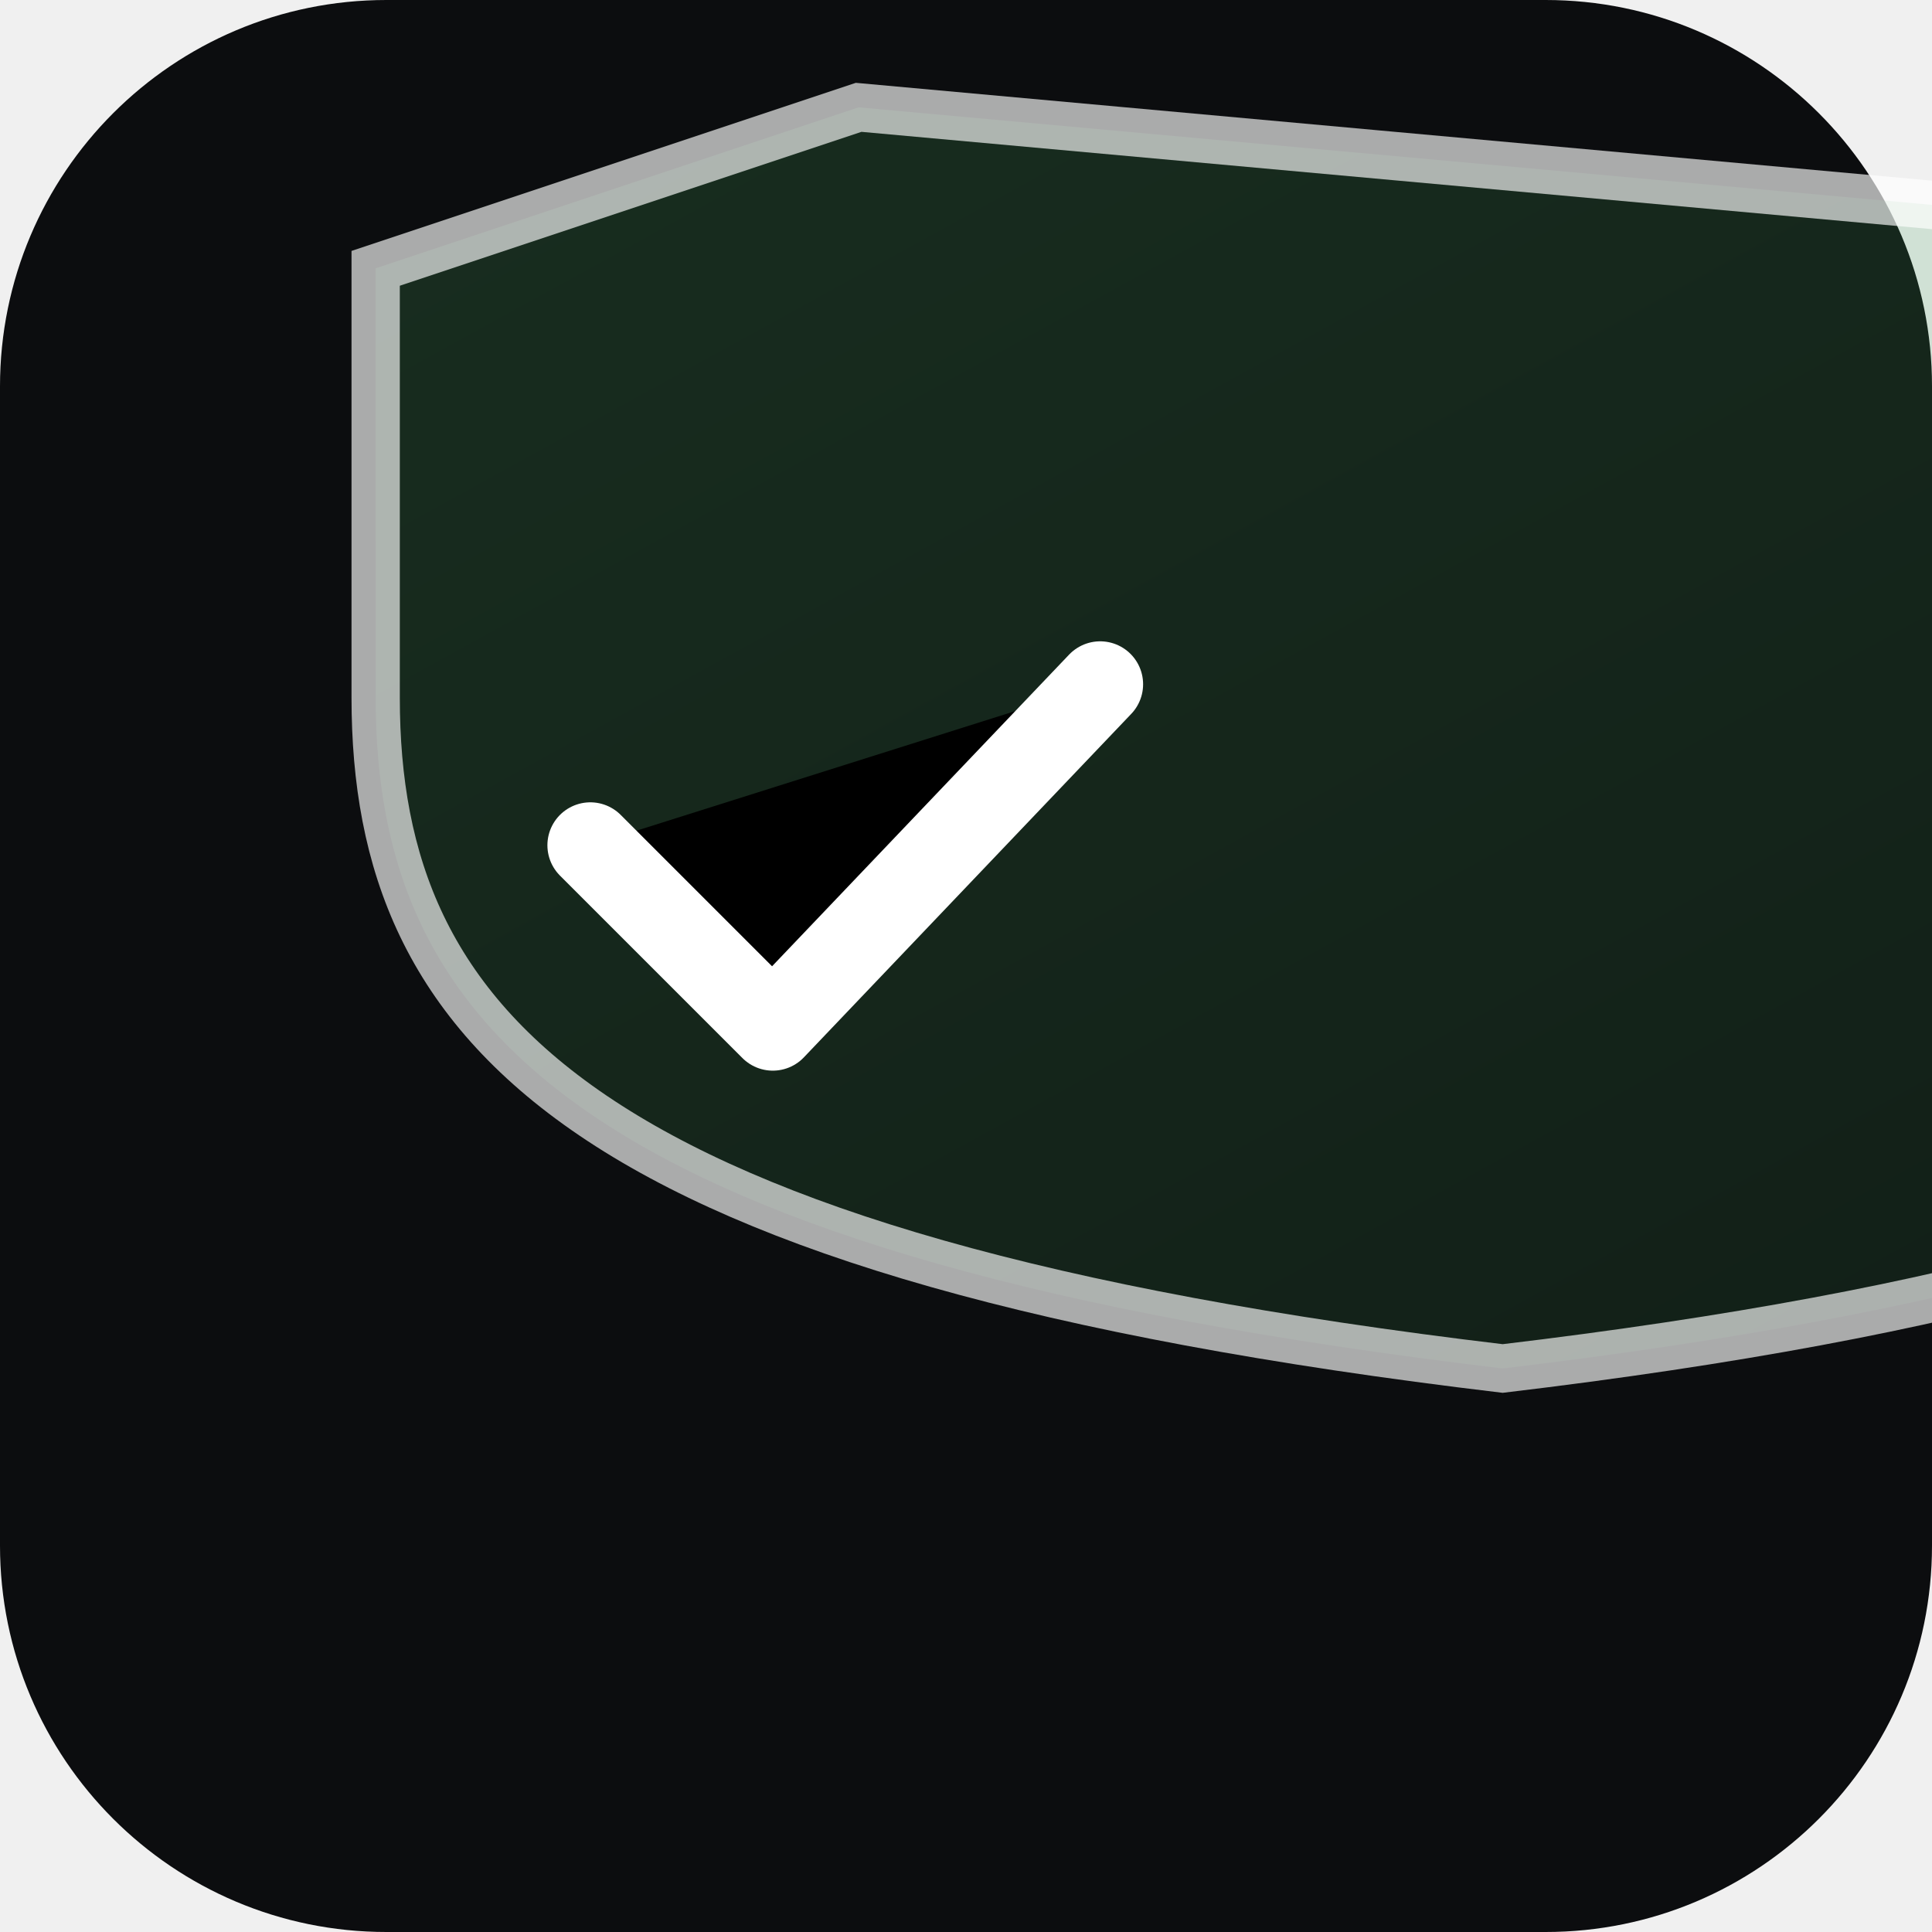
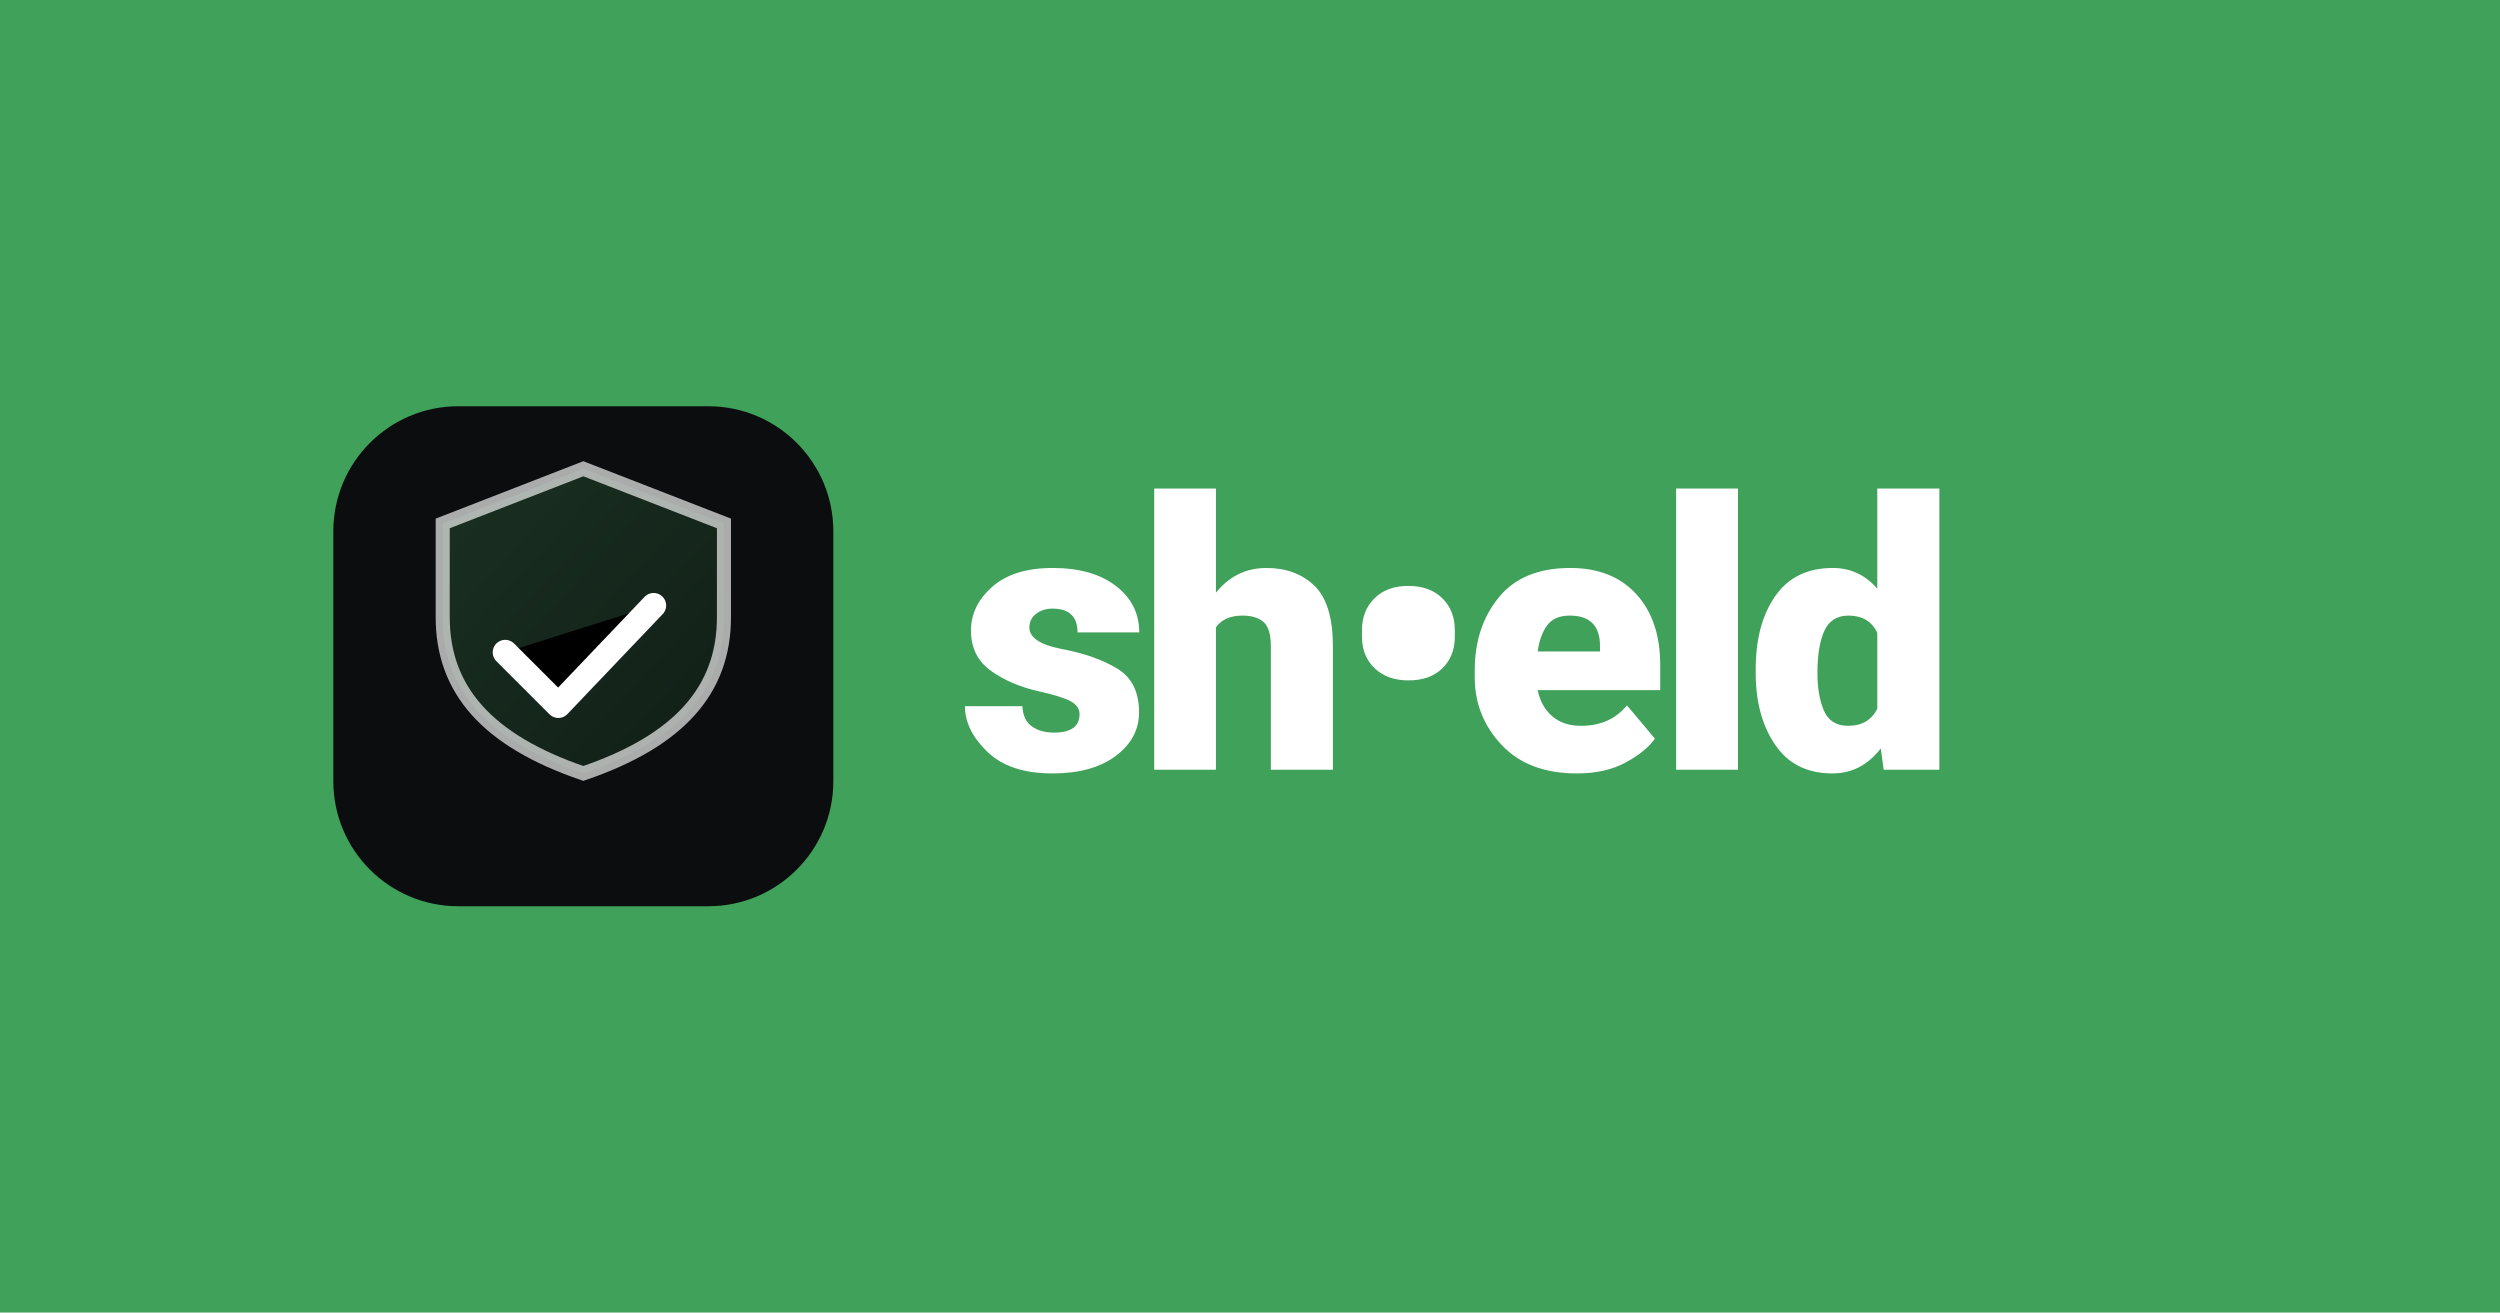
- <svg xmlns="http://www.w3.org/2000/svg" viewBox="0 0 1200 1200" role="img" aria-label="sh•eld logo">
+ <svg xmlns="http://www.w3.org/2000/svg" viewBox="0 0 1200 630" role="img" aria-label="sh•eld logo">
  <defs>
    <linearGradient id="g2" x1="0" y1="0" x2="1" y2="1">
      <stop offset="0%" stop-color="#4fbf6c" />
      <stop offset="100%" stop-color="#256437" />
    </linearGradient>
  </defs>
-   <rect width="1200" height="1200" rx="240" fill="#0c0d0f" />
-   <g transform="translate(0,0) scale(16.6667)">
-     <path d="M32 4 14 10v16c0 12.3 7.6 20.9 42 25 34.4-4.1 42-12.7 42-25V10L32 4Z" fill="url(#g2)" fill-opacity="0.18" stroke="#ffffff" stroke-opacity="0.65" stroke-width="1.8" />
+   <rect width="1200" height="630" fill="#3fa15a" />
+   <rect x="160" y="195" width="240" height="240" rx="60" fill="#0c0d0f" />
+   <g transform="translate(160 195) scale(3.75)">
+     <path d="M32 8 14 15v12c0 9.3 5.7 15.8 18 20 12.3-4.2 18-10.7 18-20V15L32 8Z" fill="url(#g2)" fill-opacity="0.2" stroke="#ffffff" stroke-opacity="0.65" stroke-width="1.8" />
    <path d="m22 31.5 6.8 6.8 12.2-12.8" stroke="#ffffff" stroke-width="3.2" stroke-linecap="round" stroke-linejoin="round" />
  </g>
+   <text x="460" y="320" fill="#ffffff" font-family="-apple-system, BlinkMacSystemFont, 'Segoe UI', Roboto, Helvetica, Arial, sans-serif" font-size="180" font-weight="800" letter-spacing="-6" dominant-baseline="middle">sh•eld</text>
</svg>
